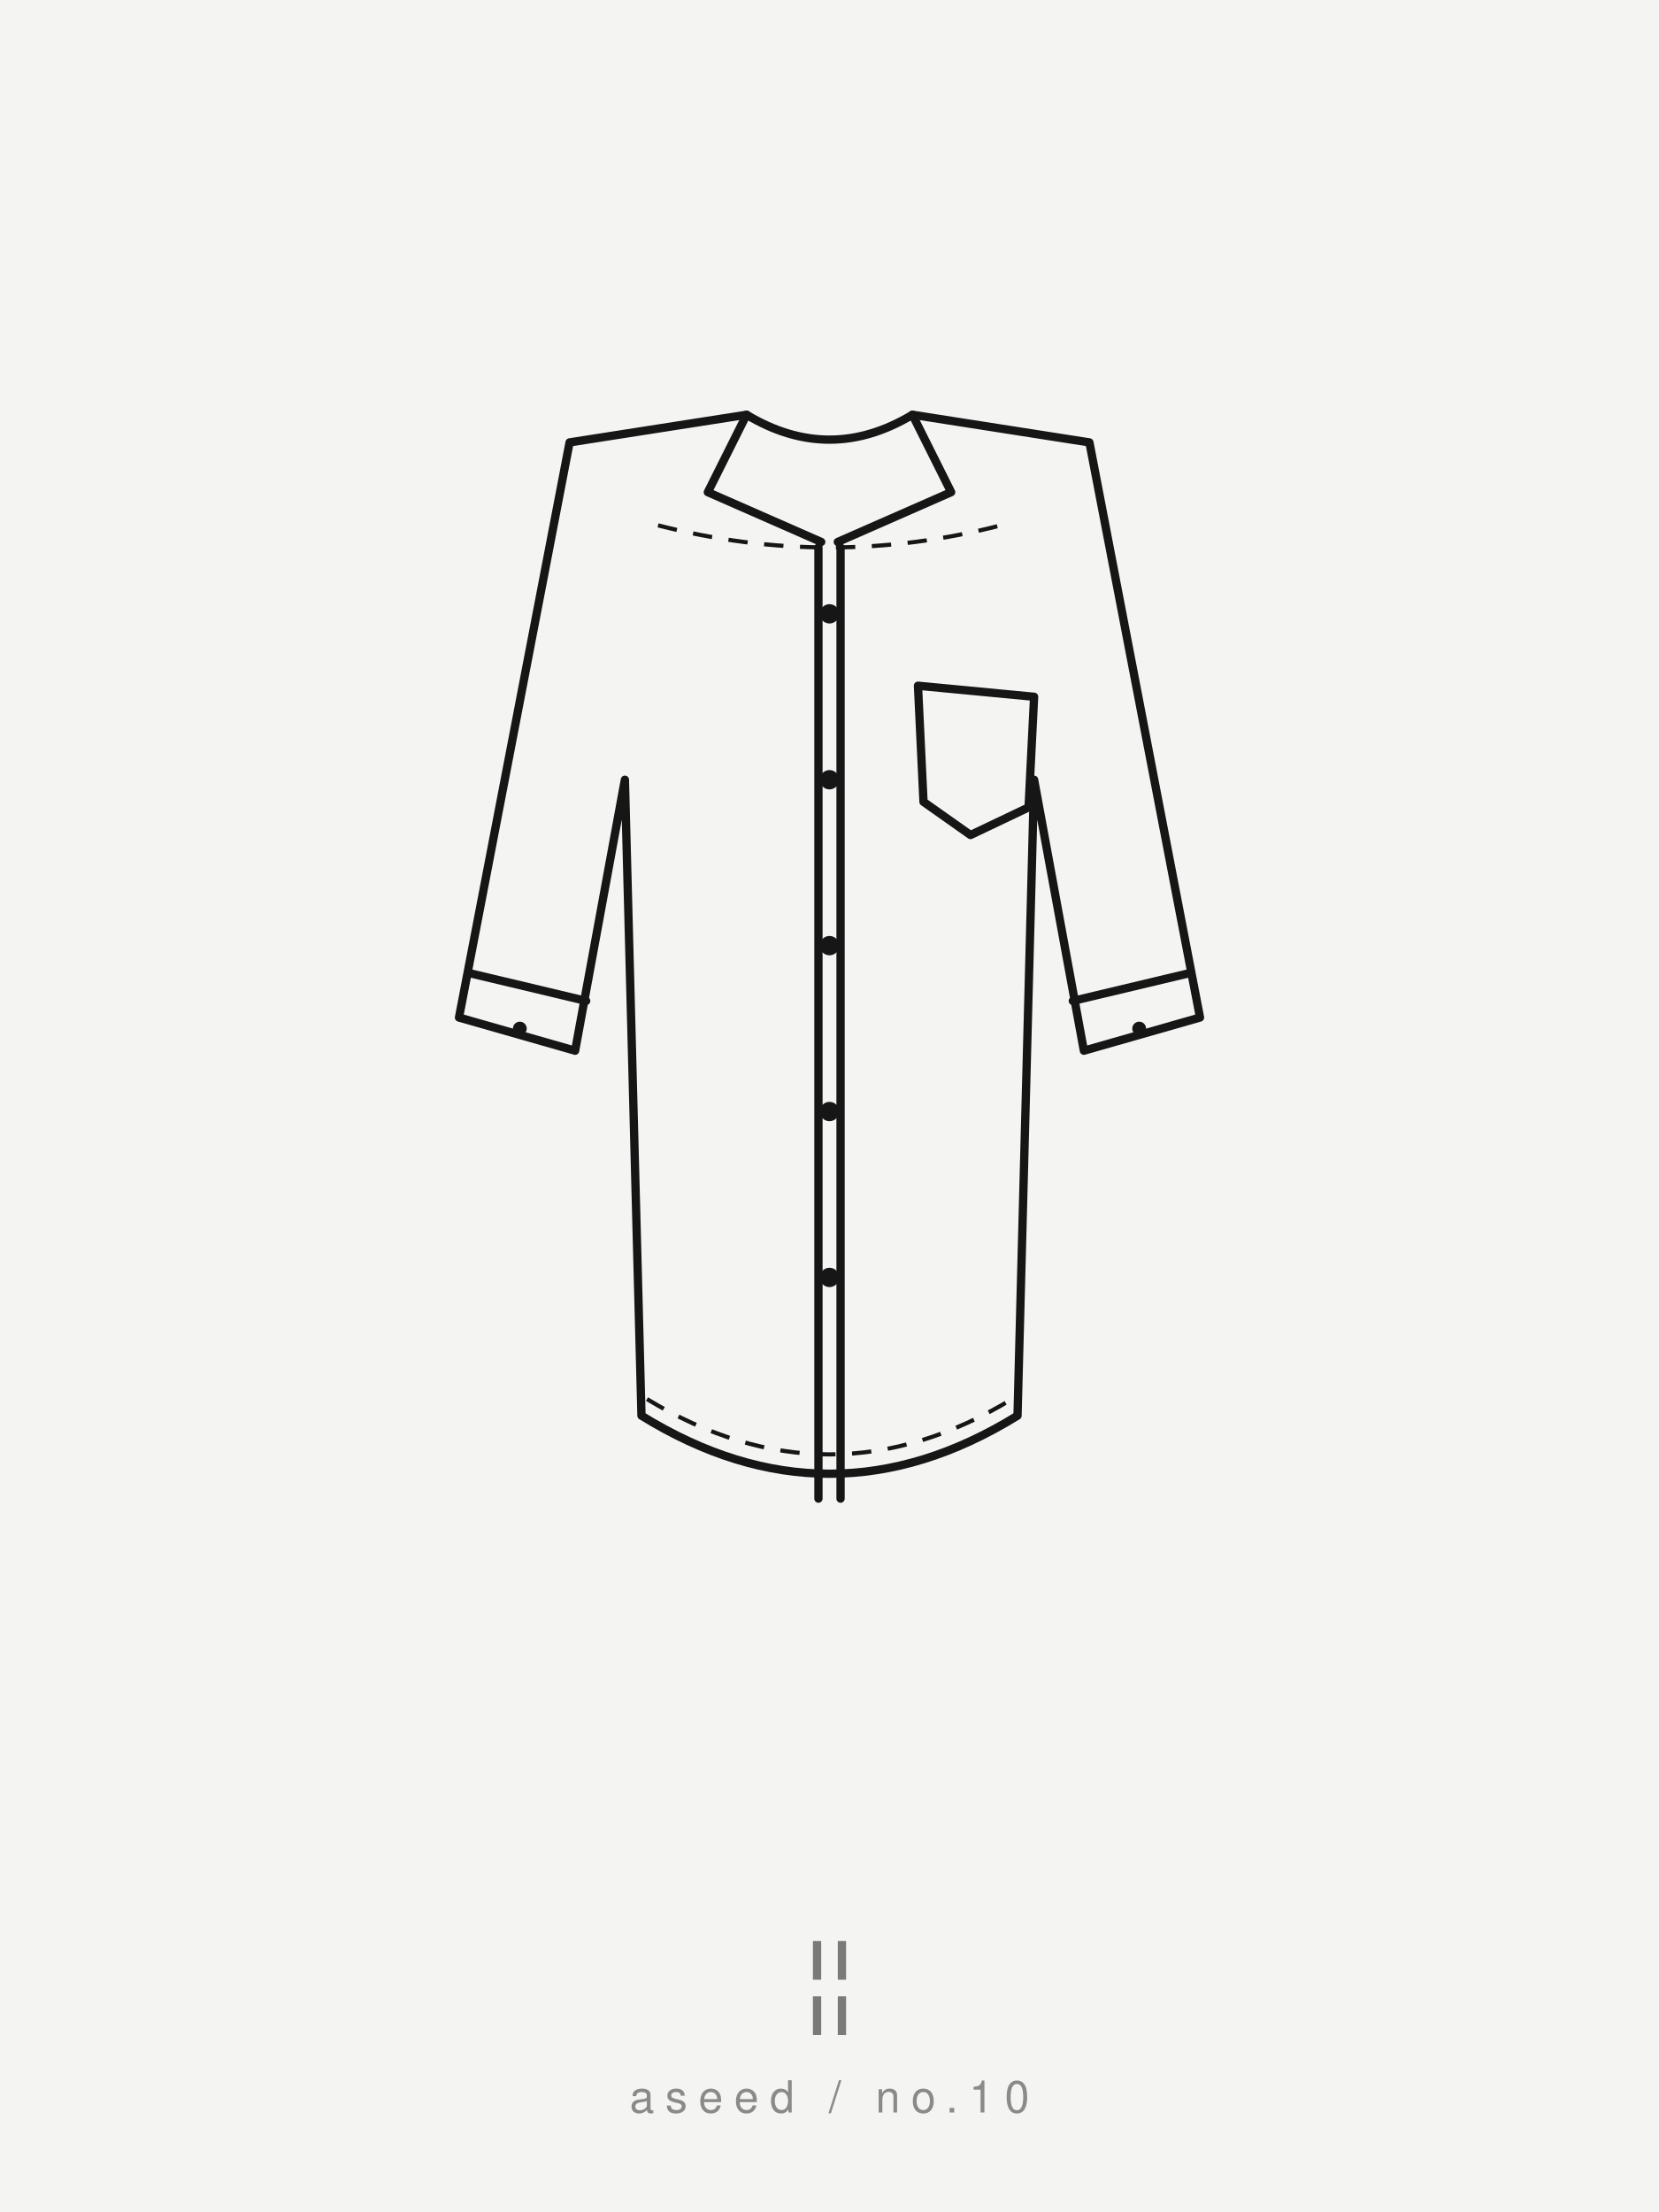
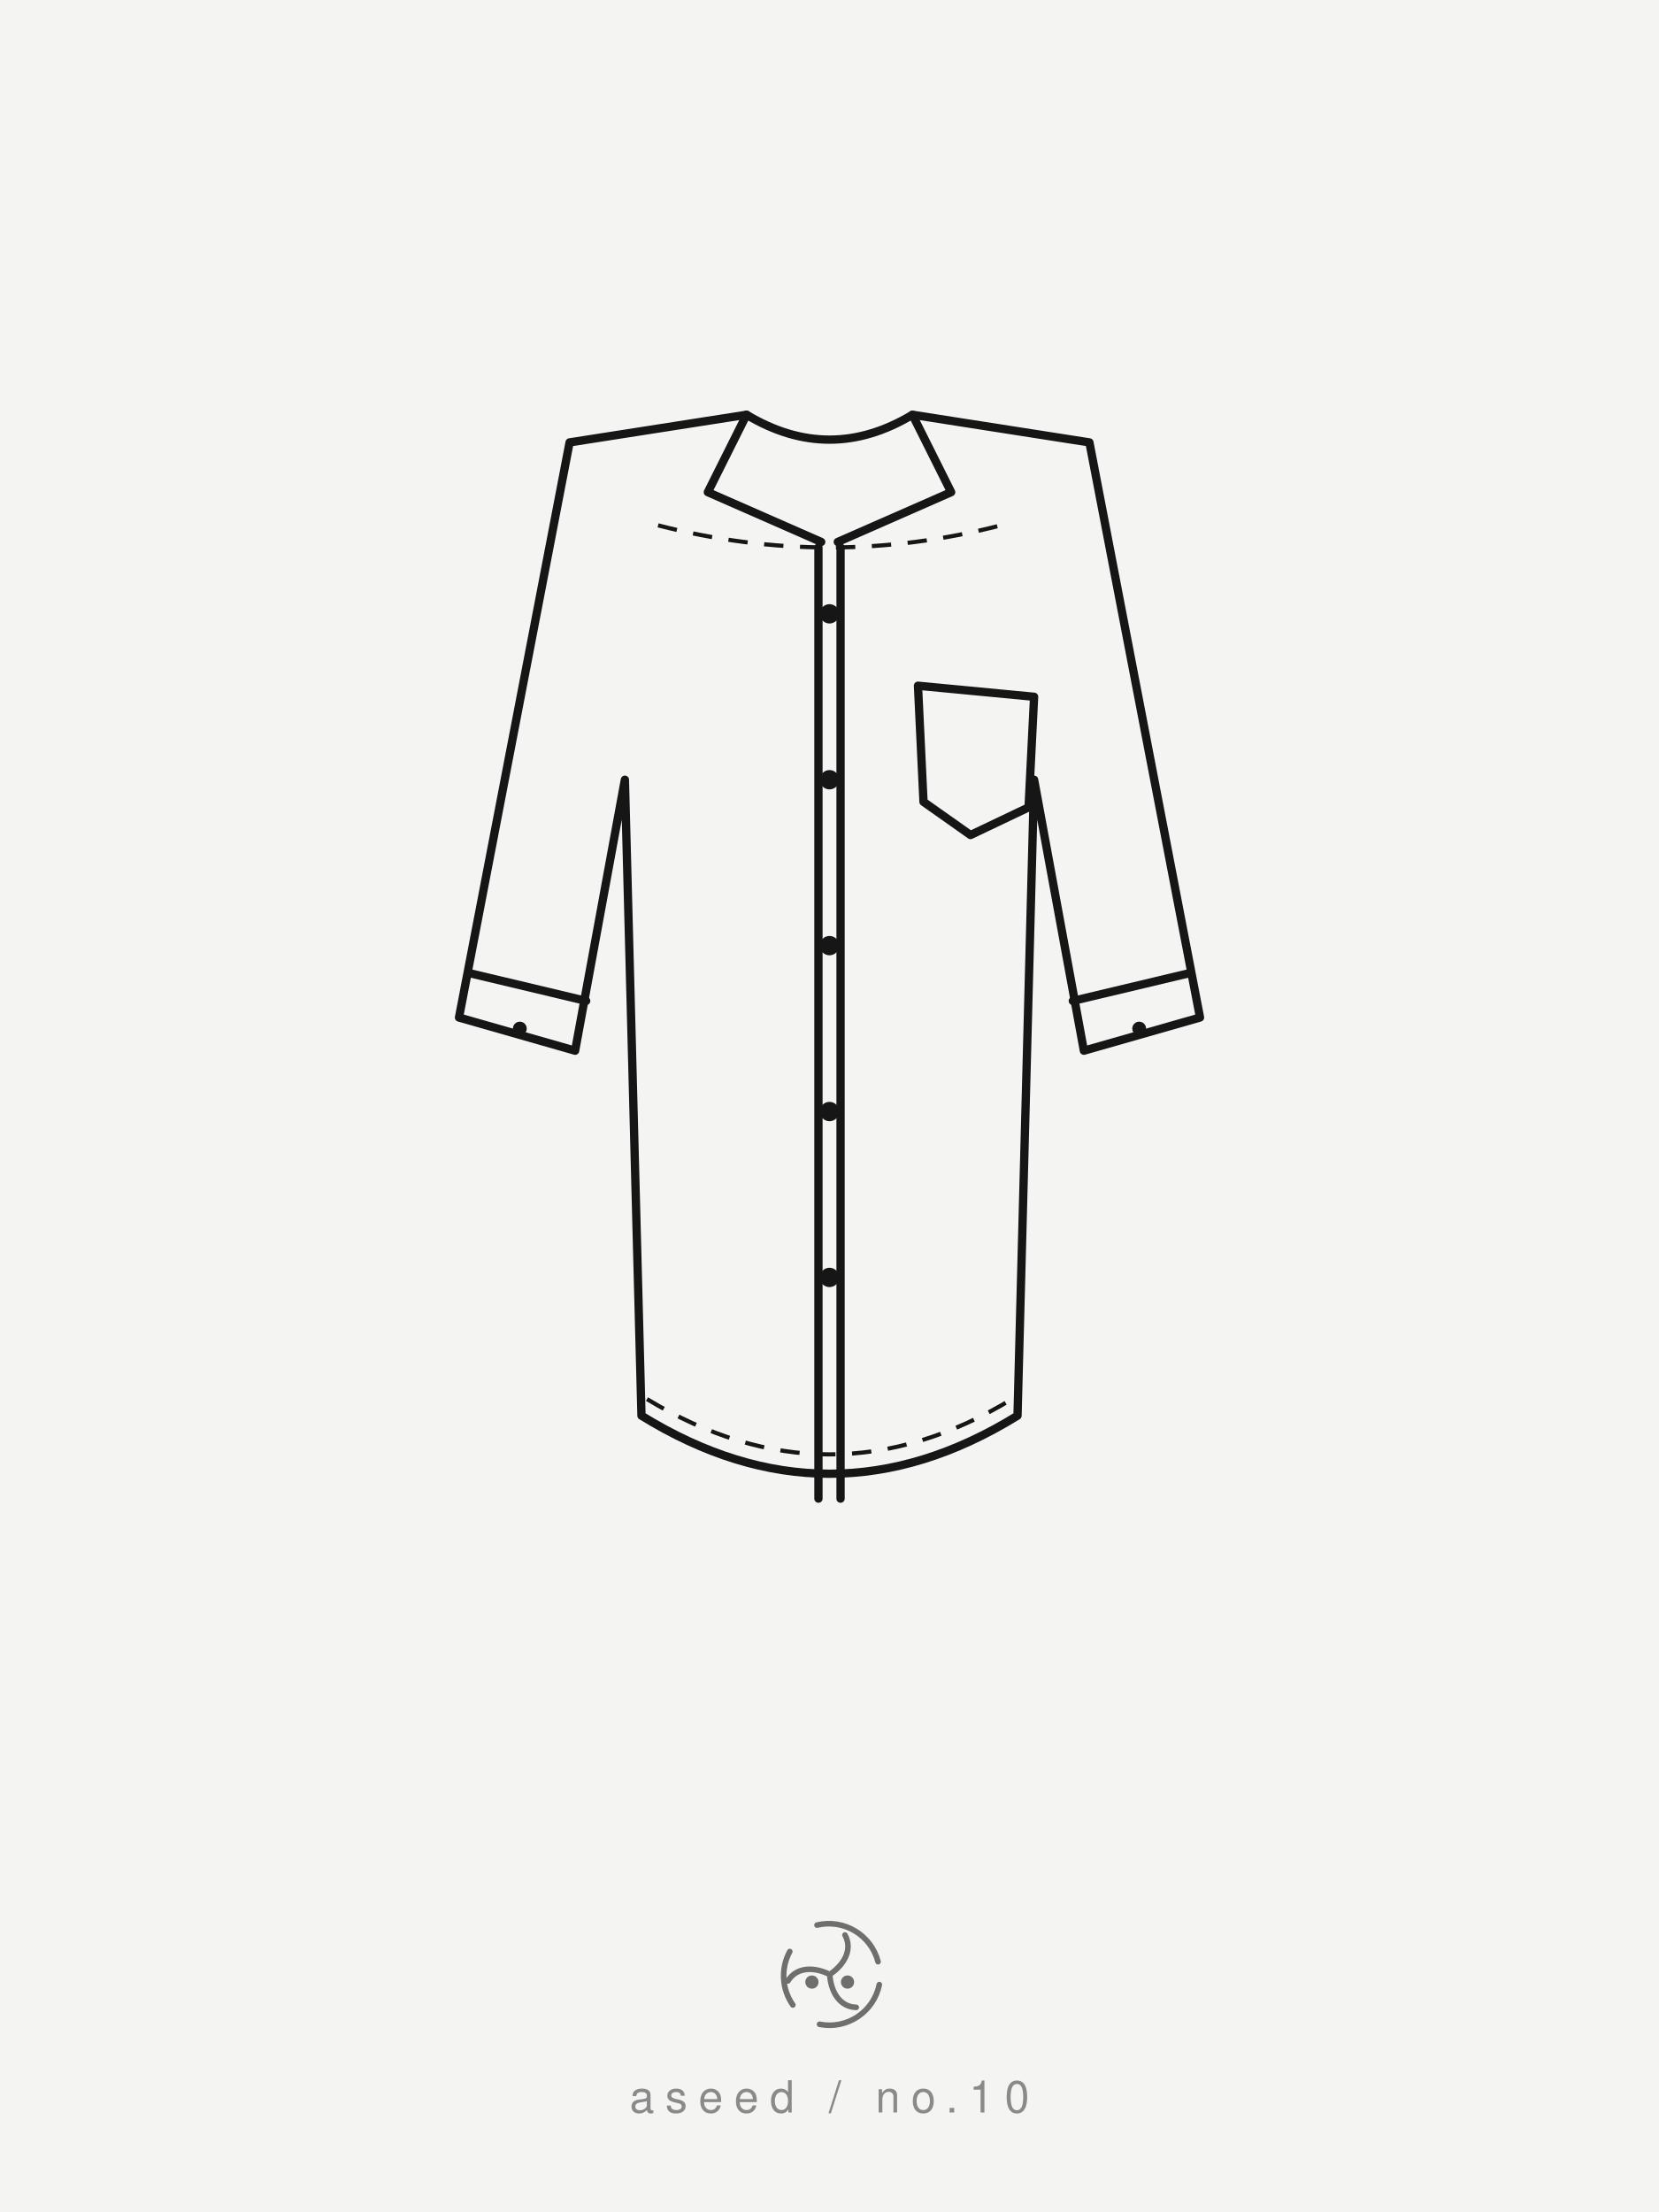
<svg xmlns="http://www.w3.org/2000/svg" viewBox="0 0 600 800">
  <rect width="600" height="800" fill="#f4f4f2" />
  <g fill="none" stroke="#161616" stroke-width="3" stroke-linecap="round" stroke-linejoin="round">
    <path d="M270,150 L206,160 L166,368 L208,380 L226,282 L232,512 Q300,554 368,512 L374,282 L392,380 L434,368 L394,160 L330,150 Q300,168 270,150 Z" />
    <path d="M270,150 L256,178 L297,196 M330,150 L344,178 L303,196" />
    <path d="M296,198 L296,542 M304,198 L304,542" />
    <path d="M332,248 L374,252 L372,292 L351,302 L334,290 Z" />
    <path d="M170,352 L212,362 M430,352 L388,362" />
  </g>
  <g fill="none" stroke="#161616" stroke-width="1.5" stroke-dasharray="7 6">
    <path d="M238,190 Q300,206 362,190" />
    <path d="M234,506 Q300,546 366,506" />
  </g>
  <g fill="#161616">
    <circle cx="300" cy="222" r="3.5" />
    <circle cx="300" cy="282" r="3.5" />
    <circle cx="300" cy="342" r="3.5" />
    <circle cx="300" cy="402" r="3.5" />
    <circle cx="300" cy="462" r="3.5" />
    <circle cx="188" cy="372" r="2.5" />
    <circle cx="412" cy="372" r="2.5" />
  </g>
-   <g fill="#161616" opacity=".55">
-     <rect x="294" y="702" width="3" height="14" />
-     <rect x="303" y="702" width="3" height="14" />
-     <rect x="294" y="722" width="3" height="14" />
-     <rect x="303" y="722" width="3" height="14" />
+   <g fill="none" stroke="#161616" stroke-width="2.2" stroke-linecap="round" opacity=".6" transform="translate(278,692) scale(0.92)">
+     <path d="M43.5,28 A20,20 0 0 1 20,43.6" />
+     <path d="M9.5,36 A20,20 0 0 1 8.3,15" />
+     <path d="M19,4.6 A20,20 0 0 1 43,19" />
+     <path d="M24,24 C30,20 33,14 30,8.5" />
+     <path d="M24,24 C30,20 33,14 30,8.5" transform="rotate(120 24 24)" />
+     <path d="M24,24 C30,20 33,14 30,8.5" transform="rotate(240 24 24)" />
+     <g fill="#161616" stroke="none">
+       <circle cx="31" cy="27" r="2.6" />
+       <circle cx="17" cy="27" r="2.6" />
+     </g>
  </g>
  <text x="300" y="764" font-family="Helvetica, Arial, sans-serif" font-size="16" letter-spacing="4" fill="#8a8a8a" text-anchor="middle">aseed / no.10</text>
</svg>
